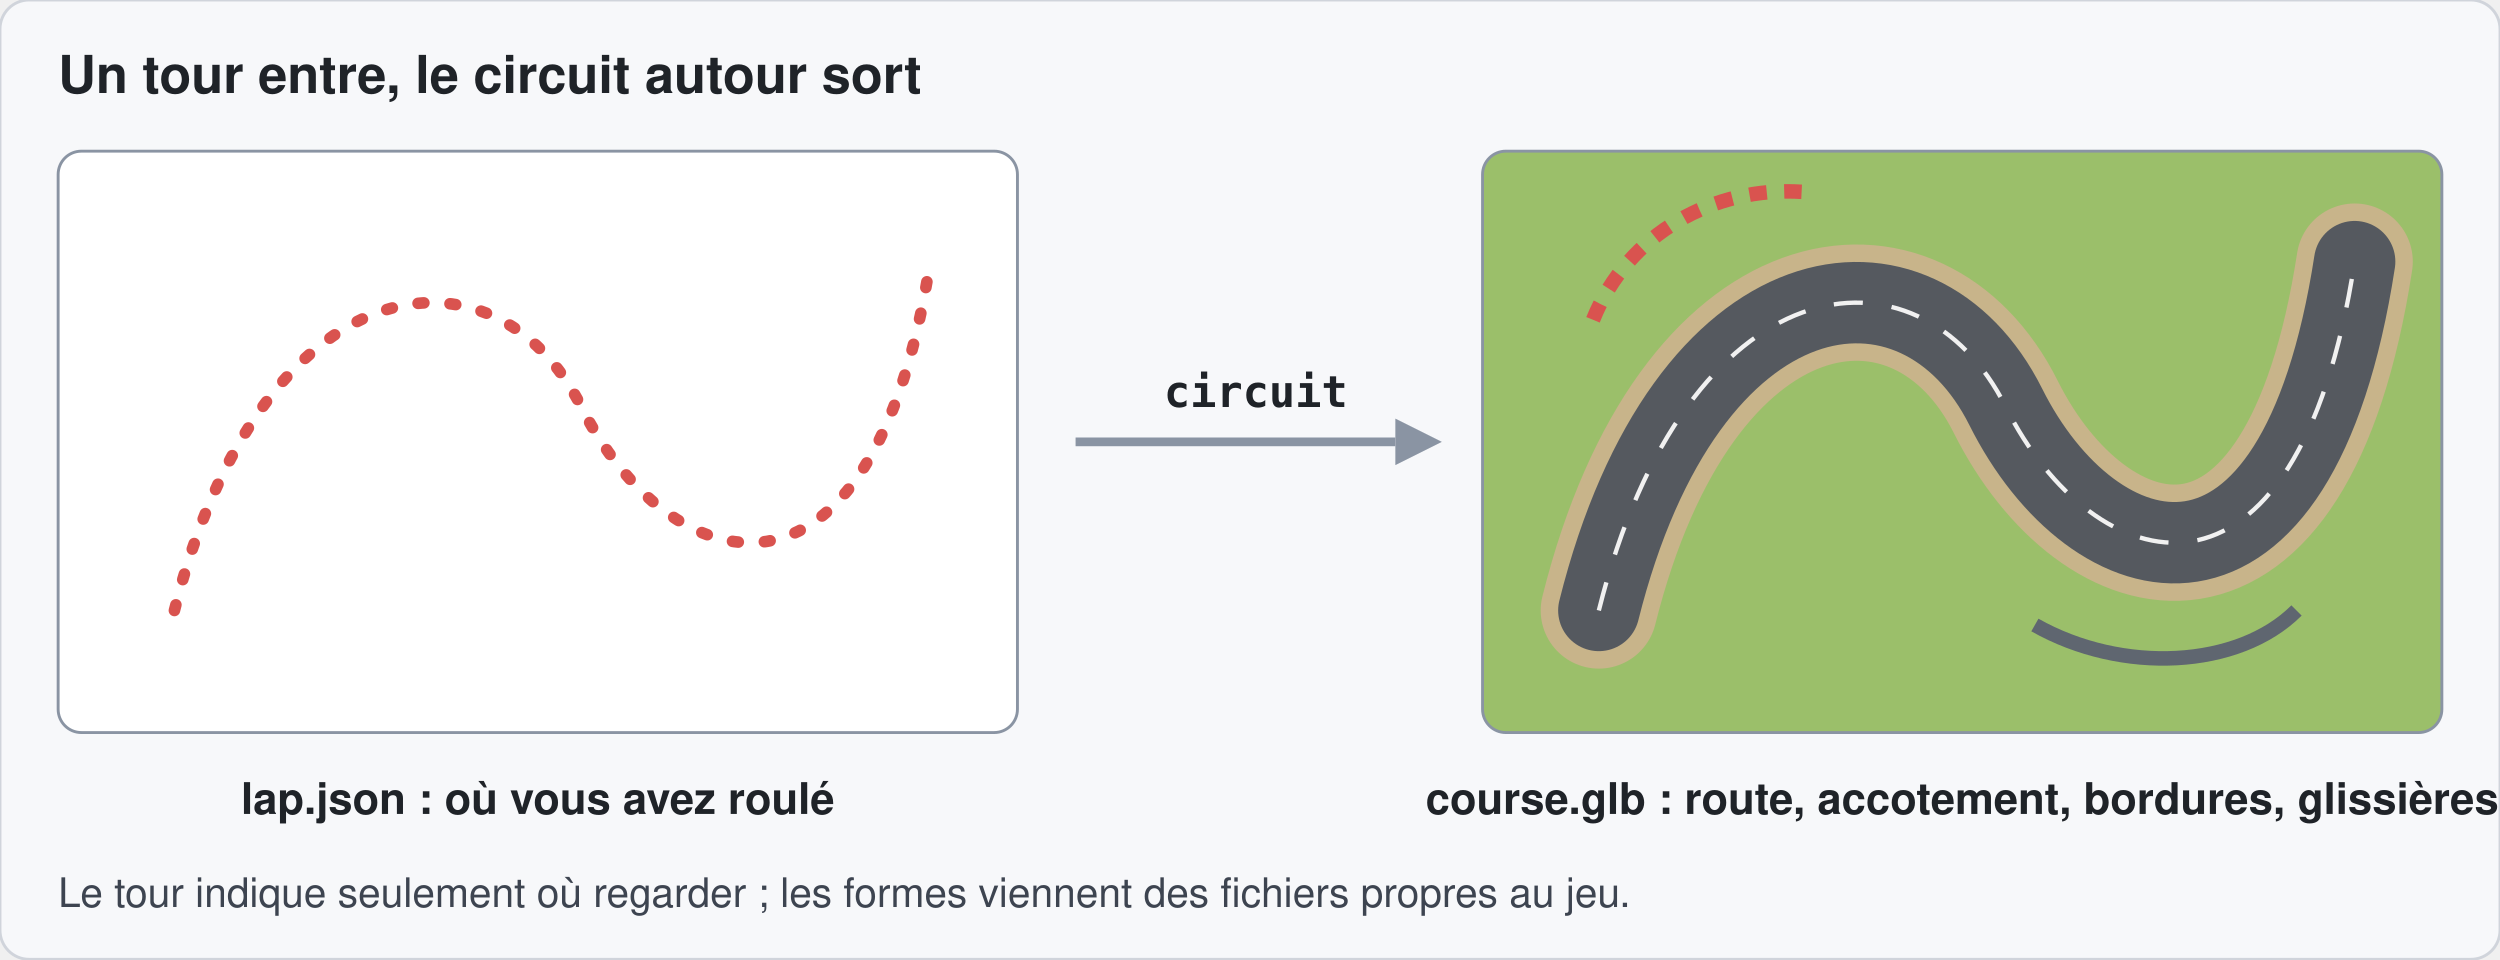
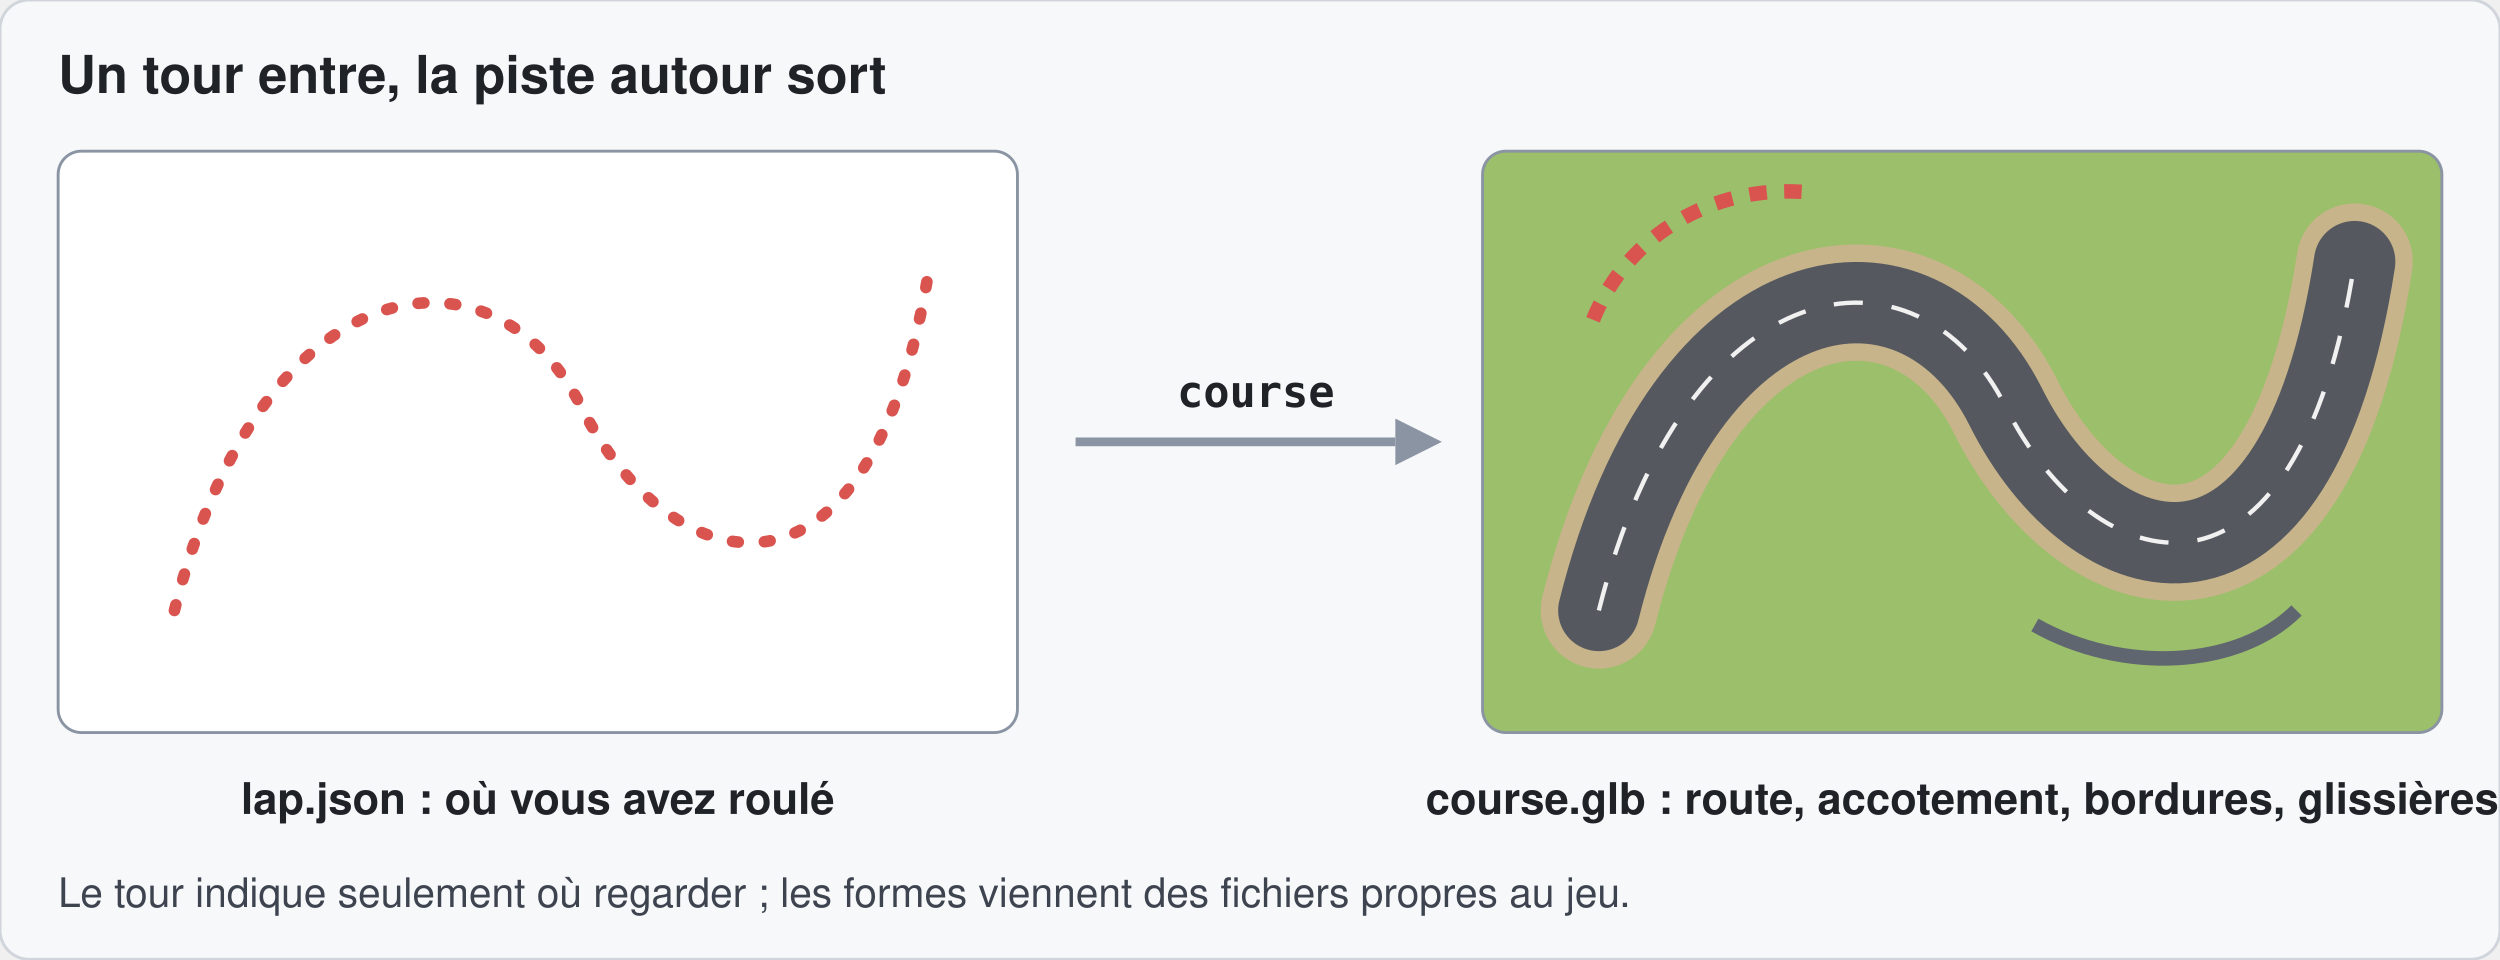
<svg xmlns="http://www.w3.org/2000/svg" width="860" height="330" viewBox="0 0 860 330" role="img" aria-label="A lap goes in, the track around it comes out">
  <rect width="860" height="330" rx="10" fill="#f7f8fa" stroke="#d0d4db" />
-   <text x="20" y="32" font-family="Segoe UI,Helvetica,Arial,sans-serif" font-size="18" font-weight="600" fill="#1f2328" text-anchor="start">Un tour entre, le circuit autour sort</text>
+   <text x="20" y="32" font-family="Segoe UI,Helvetica,Arial,sans-serif" font-size="18" font-weight="600" fill="#1f2328" text-anchor="start">Un tour entre, la piste autour sort</text>
  <rect x="20" y="52" width="330" height="200" rx="8" fill="#ffffff" stroke="#8a94a3" />
  <path d="M60,210 C90,90 170,80 200,140 S300,220 320,90" fill="none" stroke="#d9534f" stroke-width="4" stroke-dasharray="2 9" stroke-linecap="round" />
  <text x="185" y="280" font-family="Segoe UI,Helvetica,Arial,sans-serif" font-size="15" font-weight="600" fill="#1f2328" text-anchor="middle">lap.json : où vous avez roulé</text>
  <path d="M370,152 H480" stroke="#8a94a3" stroke-width="3" fill="none" />
  <path d="M480,144 L496,152 L480,160 z" fill="#8a94a3" />
-   <text x="432" y="140" font-family="Consolas,Menlo,DejaVu Sans Mono,monospace" font-size="15" font-weight="600" fill="#1f2328" text-anchor="middle">circuit</text>
+   <text x="432" y="140" font-family="Consolas,Menlo,DejaVu Sans Mono,monospace" font-size="15" font-weight="600" fill="#1f2328" text-anchor="middle">course</text>
  <rect x="510" y="52" width="330" height="200" rx="8" fill="#9bbf6a" stroke="#8a94a3" />
  <path d="M550,210 C580,90 660,80 690,140 S790,220 810,90" fill="none" stroke="#c8b48a" stroke-width="40" stroke-linecap="round" />
  <path d="M550,210 C580,90 660,80 690,140 S790,220 810,90" fill="none" stroke="#55595f" stroke-width="28" stroke-linecap="round" />
  <path d="M550,210 C580,90 660,80 690,140 S790,220 810,90" fill="none" stroke="#f1f1f1" stroke-width="1.5" stroke-dasharray="10 10" />
  <path d="M548,110 C560,80 590,64 620,66" fill="none" stroke="#d9534f" stroke-width="5" stroke-dasharray="6 6" />
  <path d="M700,215 C730,232 770,230 790,210" fill="none" stroke="#5f6670" stroke-width="5" />
  <text x="675" y="280" font-family="Segoe UI,Helvetica,Arial,sans-serif" font-size="15" font-weight="600" fill="#1f2328" text-anchor="middle">course.glb : route, accotement, bordures, glissières</text>
  <text x="20" y="312" font-family="Segoe UI,Helvetica,Arial,sans-serif" font-size="14" font-weight="400" fill="#3d4450" text-anchor="start">Le tour indique seulement où regarder ; les formes viennent des fichiers propres au jeu.</text>
</svg>
